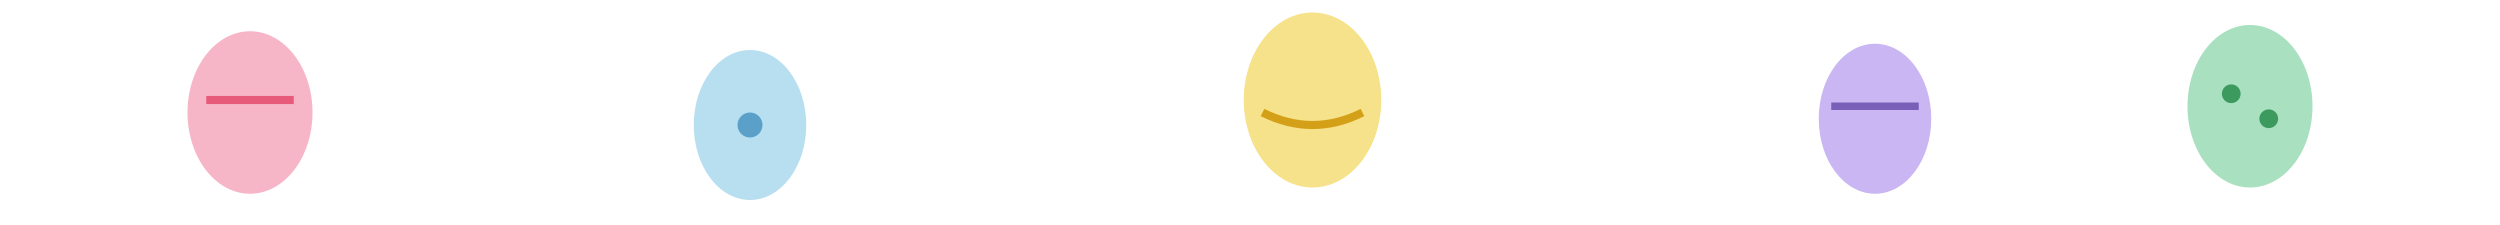
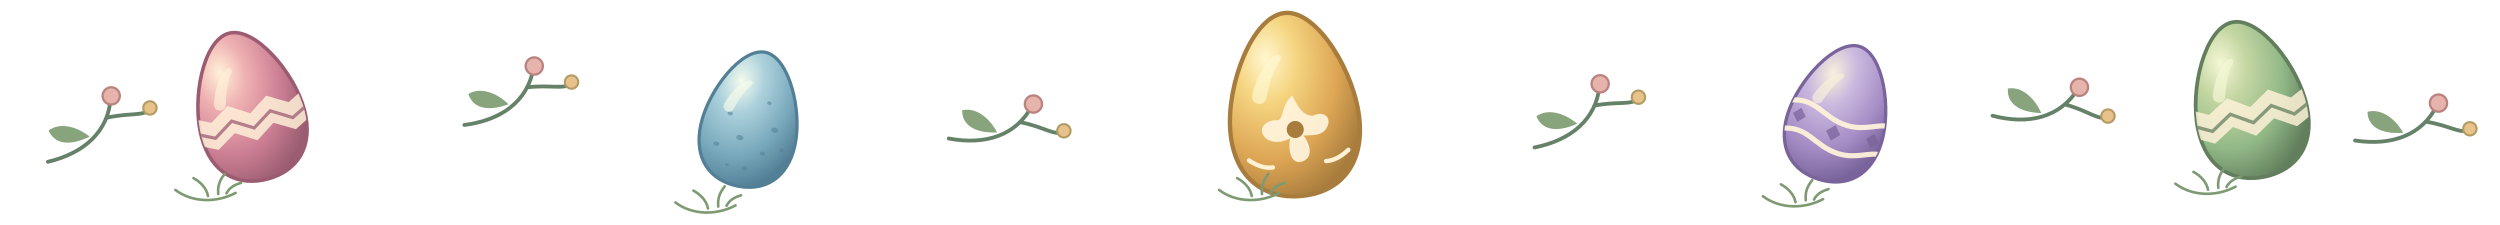
<svg xmlns="http://www.w3.org/2000/svg" viewBox="0 0 400 36" fill="none" aria-hidden="true">
-   <ellipse cx="40" cy="18" rx="10" ry="13" fill="#f7b5c8" />
-   <path d="M33 16 H47" stroke="#e85a7a" stroke-width="1.3" />
-   <ellipse cx="120" cy="20" rx="9" ry="12" fill="#b8dff0" />
-   <circle cx="120" cy="20" r="2" fill="#5aa0c8" />
-   <ellipse cx="210" cy="16" rx="11" ry="14" fill="#f6e28b" />
-   <path d="M202 18 Q210 22 218 18" stroke="#d4a017" stroke-width="1.3" fill="none" />
-   <ellipse cx="300" cy="19" rx="9" ry="12" fill="#c9b6f2" />
-   <path d="M293 17 H307" stroke="#7a5fb8" stroke-width="1.2" />
-   <ellipse cx="360" cy="17" rx="10" ry="13" fill="#a8e0c0" />
-   <circle cx="357" cy="15" r="1.5" fill="#3d9a5f" />
-   <circle cx="363" cy="19" r="1.5" fill="#3d9a5f" />
+   <defs>
+     <clipPath id="e-cap1-egg">
+       <path d="M0-20.5c6.7 0 13.3 13.6 13.3 23.3C13.3 12.4 7.6 17.2 0 17.2S-13.3 12.4-13.3 2.8C-13.3-6.9-6.7-20.5 0-20.5Z" />
+     </clipPath>
+     <linearGradient id="e-cap1-brass">
+       <stop stop-color="#8c7852" />
+       <stop offset=".48" stop-color="#e4ca8c" />
+       <stop offset="1" stop-color="#a98b58" />
+     </linearGradient>
+     <radialGradient id="e-cap1-rose" cx=".32" cy=".24" r=".81">
+       <stop offset="0" stop-color="#fff1d9" />
+       <stop offset=".29" stop-color="#efb1b2" />
+       <stop offset=".68" stop-color="#cc7f94" />
+       <stop offset="1" stop-color="#9b5c71" />
+     </radialGradient>
+     <radialGradient id="e-cap1-sky" cx=".32" cy=".24" r=".81">
+       <stop offset="0" stop-color="#f3fbec" />
+       <stop offset=".29" stop-color="#acd1dc" />
+       <stop offset=".68" stop-color="#79a9bc" />
+       <stop offset="1" stop-color="#527f96" />
+     </radialGradient>
+     <radialGradient id="e-cap1-gold" cx=".32" cy=".24" r=".81">
+       <stop offset="0" stop-color="#fff7d0" />
+       <stop offset=".29" stop-color="#f5d581" />
+       <stop offset=".68" stop-color="#dda654" />
+       <stop offset="1" stop-color="#a87c3d" />
+     </radialGradient>
+     <radialGradient id="e-cap1-lilac" cx=".32" cy=".24" r=".81">
+       <stop offset="0" stop-color="#f8f0db" />
+       <stop offset=".29" stop-color="#cbb9df" />
+       <stop offset=".68" stop-color="#a58dc5" />
+       <stop offset="1" stop-color="#78639a" />
+     </radialGradient>
+     <radialGradient id="e-cap1-mint" cx=".32" cy=".24" r=".81">
+       <stop offset="0" stop-color="#f5f7d6" />
+       <stop offset=".29" stop-color="#c4d6a2" />
+       <stop offset=".68" stop-color="#91b887" />
+       <stop offset="1" stop-color="#627e5c" />
+     </radialGradient>
+   </defs>
+   <g transform="translate(40 18) rotate(-15) scale(0.64)">
+     <path d="M0-20.5c6.7 0 13.3 13.6 13.3 23.3C13.3 12.4 7.6 17.2 0 17.2S-13.3 12.4-13.3 2.8C-13.3-6.9-6.7-20.5 0-20.5Z" fill="url(#e-cap1-rose)" stroke="#9b5c71" stroke-width=".89" />
+     <g clip-path="url(#e-cap1-egg)">
+       <path d="M-14-2L-10 0l5-3L0 .2 5-3 10 0l4-2v7l-4 2-5-3-5 3.2-5-3.2-5 3-4-2Z" fill="#fff2d9" opacity=".83" />
+       <path d="M-14 2  -10 4l5-3.1L0 4l5-3.1L10 4l4-2" stroke="#9b5c71" stroke-width=".81" opacity=".74" />
+     </g>
+     <path d="M-8.15-4.4c1.12-3.41 3.03-6.34 5.15-7.47 1.18-.62 1.73.32 1 1.2-1.42 1.7-2.51 4.33-3.33 7.24-.53 1.87-3.44 1.14-2.82-.97Z" fill="#fff1d9" opacity=".68" />
+   </g>
+   <g transform="translate(31 30) rotate(0) scale(0.49)">
+     <path d="M-6 .8c5.65 4.25 13.55 4.2 19.65.97m-9 1C4.2.23 2.2-1.8-.1-3.06m8.1 5.2c-.35-3.6 1.3-5.45 2.1-6.6m.6 6.35c1.02-2.07 3.04-2.89 4.75-3.42" stroke="#7e9a73" stroke-width=".86" stroke-linecap="round" />
+   </g>
+   <g transform="translate(120 20) rotate(12) scale(0.58)">
+     <path d="M0-20.5c6.7 0 13.3 13.6 13.3 23.3C13.3 12.4 7.6 17.2 0 17.2S-13.3 12.4-13.3 2.8C-13.3-6.9-6.7-20.5 0-20.5Z" fill="url(#e-cap1-sky)" stroke="#527f96" stroke-width=".89" />
+     <g clip-path="url(#e-cap1-egg)">
+       <ellipse cx="-6" cy="-2" rx="0.75" ry="0.54" fill="#527f96" opacity=".55" />
+       <ellipse cx="4" cy="-7" rx="0.66" ry="0.475" fill="#527f96" opacity=".55" />
+       <ellipse cx="7" cy="0" rx="1" ry="0.72" fill="#527f96" opacity=".55" />
+       <ellipse cx="-2" cy="4" rx="1" ry="0.72" fill="#527f96" opacity=".55" />
+       <ellipse cx="-8" cy="7" rx="0.84" ry="0.605" fill="#527f96" opacity=".55" />
+       <ellipse cx="5" cy="7" rx="0.74" ry="0.533" fill="#527f96" opacity=".55" />
+       <ellipse cx="1" cy="12" rx="0.8" ry="0.576" fill="#527f96" opacity=".55" />
+       <ellipse cx="-4" cy="12" rx="0.53" ry="0.382" fill="#527f96" opacity=".55" />
+       <ellipse cx="10" cy="5" rx="0.61" ry="0.439" fill="#527f96" opacity=".55" />
+     </g>
+     <path d="M-8.15-4.4c1.12-3.41 3.03-6.34 5.15-7.47 1.18-.62 1.73.32 1 1.2-1.42 1.7-2.51 4.33-3.33 7.24-.53 1.87-3.44 1.14-2.82-.97Z" fill="#f3fbec" opacity=".68" />
+   </g>
+   <g transform="translate(111 32) rotate(0) scale(0.49)">
+     <path d="M-6 .8c5.65 4.25 13.55 4.2 19.65.97m-9 1C4.2.23 2.2-1.8-.1-3.06m8.1 5.2c-.35-3.6 1.3-5.45 2.1-6.6m.6 6.35c1.02-2.07 3.04-2.89 4.75-3.42" stroke="#7e9a73" stroke-width=".86" stroke-linecap="round" />
+   </g>
+   <g transform="translate(207 18) rotate(-5) scale(0.78)">
+     <path d="M0-20.5c6.7 0 13.3 13.6 13.3 23.3C13.3 12.4 7.6 17.2 0 17.2S-13.3 12.4-13.3 2.8C-13.3-6.9-6.7-20.5 0-20.5Z" fill="url(#e-cap1-gold)" stroke="#a87c3d" stroke-width=".89" />
+     <g clip-path="url(#e-cap1-egg)">
+       <path d="M0-3.5C1-1 1.7.7 3.8 1c2.6-.9 3.8.8 2.8 2.5-1.2 2-3.3 1.35-5 1.4 1 1.6 1.7 4.2-.25 5.1C-1 11-2.1 8.6-1.2 5.2c-2.2 1-4.88.58-5.55-1.4-.52-1.7 1.43-2.85 3.4-2.5 1.3-.4.9-3.06 3.35-4.8Z" fill="#fff4dc" opacity=".92" />
+       <circle cx="0" cy="3.5" r="1.75" fill="#a87c3d" />
+       <path d="M-10 9q2.5 2 4.75 1.85m11-.35q2.2.1 4.75-1.9" stroke="#fff1d3" stroke-width=".9" stroke-linecap="round" />
+     </g>
+     <path d="M-8.15-4.4c1.12-3.41 3.03-6.34 5.15-7.47 1.18-.62 1.73.32 1 1.2-1.42 1.7-2.51 4.33-3.33 7.24-.53 1.87-3.44 1.14-2.82-.97Z" fill="#fff7d0" opacity=".68" />
+   </g>
+   <g transform="translate(198 30) rotate(0) scale(0.49)">
+     <path d="M-6 .8c5.65 4.25 13.55 4.2 19.65.97m-9 1C4.2.23 2.2-1.8-.1-3.06m8.1 5.2c-.35-3.6 1.3-5.45 2.1-6.6m.6 6.35c1.02-2.07 3.04-2.89 4.75-3.42" stroke="#7e9a73" stroke-width=".86" stroke-linecap="round" />
+   </g>
+   <g transform="translate(294 19) rotate(17) scale(0.59)">
+     <path d="M0-20.5c6.7 0 13.3 13.6 13.3 23.3C13.3 12.4 7.6 17.2 0 17.2S-13.3 12.4-13.3 2.8C-13.3-6.9-6.7-20.5 0-20.5Z" fill="url(#e-cap1-lilac)" stroke="#78639a" stroke-width=".89" />
+     <g clip-path="url(#e-cap1-egg)">
+       <path d="M-14-1C-7-4-4 1 3 1c5 0 8-3 11-3m-28 9c7-3 10 2 17 2 5 0 8-3 11-3" stroke="#fff3d9" stroke-width="1.4" opacity=".93" />
+       <path d="m-2 4 2-2.2L2 4 0 6.2Zm-10-2 1.8-2 1.8 2-1.8 2Zm21 1 1.8-2 1.8 2-1.8 2Z" fill="#78639a" opacity=".72" />
+     </g>
+     <path d="M-8.15-4.4c1.12-3.41 3.03-6.34 5.15-7.47 1.18-.62 1.73.32 1 1.2-1.42 1.7-2.51 4.33-3.33 7.24-.53 1.87-3.44 1.14-2.82-.97Z" fill="#f8f0db" opacity=".68" />
+   </g>
+   <g transform="translate(285 31) rotate(0) scale(0.49)">
+     <path d="M-6 .8c5.65 4.25 13.55 4.2 19.65.97m-9 1C4.2.23 2.2-1.8-.1-3.06m8.1 5.2c-.35-3.6 1.3-5.45 2.1-6.6m.6 6.35c1.02-2.07 3.04-2.89 4.75-3.42" stroke="#7e9a73" stroke-width=".86" stroke-linecap="round" />
+   </g>
+   <g transform="translate(360 17) rotate(-12) scale(0.67)">
+     <path d="M0-20.5c6.7 0 13.3 13.6 13.3 23.3C13.3 12.4 7.6 17.2 0 17.2S-13.3 12.4-13.3 2.8C-13.3-6.9-6.7-20.5 0-20.5Z" fill="url(#e-cap1-mint)" stroke="#627e5c" stroke-width=".89" />
+     <g clip-path="url(#e-cap1-egg)">
+       <path d="M-14-2L-10 0l5-3L0 .2 5-3 10 0l4-2v7l-4 2-5-3-5 3.2-5-3.2-5 3-4-2Z" fill="#fff2d9" opacity=".83" />
+       <path d="M-14 2  -10 4l5-3.1L0 4l5-3.1L10 4l4-2" stroke="#627e5c" stroke-width=".81" opacity=".74" />
+     </g>
+     <path d="M-8.15-4.4c1.12-3.41 3.03-6.34 5.15-7.47 1.18-.62 1.73.32 1 1.2-1.42 1.7-2.51 4.33-3.33 7.24-.53 1.87-3.44 1.14-2.82-.97Z" fill="#f5f7d6" opacity=".68" />
+   </g>
+   <g transform="translate(351 29) rotate(0) scale(0.49)">
+     <path d="M-6 .8c5.65 4.25 13.55 4.2 19.65.97m-9 1C4.2.23 2.2-1.8-.1-3.06m8.1 5.2c-.35-3.6 1.3-5.45 2.1-6.6m.6 6.35c1.02-2.07 3.04-2.89 4.75-3.42" stroke="#7e9a73" stroke-width=".86" stroke-linecap="round" />
+   </g>
+   <g transform="translate(16 22) rotate(-12) scale(0.69)">
+     <path d="M-13 3C-4.5 2.8 2.2-.8 4.35-8.55m-2 4.4C8.2-4.25 10.7-2.6 13-4.1" stroke="#658269" stroke-width=".89" stroke-linecap="round" />
+     <path d="M-2.3-.7c-5.25 1.3-8.35-.1-9.02-3.35C-8.5-5.4-4.9-3.82-2.3-.7Z" fill="#87a47c" />
+     <circle cx="4.55" cy="-8.9" r="2" fill="#e7b4ad" stroke="#bb837f" stroke-width=".54" />
+     <circle cx="12.75" cy="-4.3" r="1.55" fill="#e7c28a" stroke="#b39b64" stroke-width=".49" />
+   </g>
+   <g transform="translate(83 17) rotate(-6) scale(0.69)">
+     <path d="M-13 3C-4.5 2.8 2.2-.8 4.35-8.55m-2 4.4C8.2-4.25 10.7-2.6 13-4.1" stroke="#658269" stroke-width=".89" stroke-linecap="round" />
+     <path d="M-2.3-.7c-5.25 1.3-8.35-.1-9.02-3.35C-8.5-5.4-4.9-3.82-2.3-.7Z" fill="#87a47c" />
+     <circle cx="4.55" cy="-8.9" r="2" fill="#e7b4ad" stroke="#bb837f" stroke-width=".54" />
+     <circle cx="12.75" cy="-4.3" r="1.55" fill="#e7c28a" stroke="#b39b64" stroke-width=".49" />
+   </g>
+   <g transform="translate(161 22) rotate(12) scale(0.69)">
+     <path d="M-13 3C-4.5 2.8 2.2-.8 4.35-8.55m-2 4.4C8.2-4.25 10.7-2.6 13-4.1" stroke="#658269" stroke-width=".89" stroke-linecap="round" />
+     <path d="M-2.3-.7c-5.25 1.3-8.35-.1-9.02-3.35C-8.5-5.4-4.9-3.82-2.3-.7Z" fill="#87a47c" />
+     <circle cx="4.55" cy="-8.9" r="2" fill="#e7b4ad" stroke="#bb837f" stroke-width=".54" />
+     <circle cx="12.75" cy="-4.3" r="1.55" fill="#e7c28a" stroke="#b39b64" stroke-width=".49" />
+   </g>
+   <g transform="translate(254 20) rotate(-10) scale(0.69)">
+     <path d="M-13 3C-4.5 2.8 2.2-.8 4.35-8.55m-2 4.4C8.2-4.25 10.7-2.6 13-4.1" stroke="#658269" stroke-width=".89" stroke-linecap="round" />
+     <path d="M-2.3-.7c-5.25 1.3-8.35-.1-9.02-3.35C-8.5-5.4-4.9-3.82-2.3-.7Z" fill="#87a47c" />
+     <circle cx="4.55" cy="-8.9" r="2" fill="#e7b4ad" stroke="#bb837f" stroke-width=".54" />
+     <circle cx="12.75" cy="-4.3" r="1.55" fill="#e7c28a" stroke="#b39b64" stroke-width=".49" />
+   </g>
+   <g transform="translate(328 19) rotate(16) scale(0.69)">
+     <path d="M-13 3C-4.5 2.8 2.2-.8 4.35-8.55m-2 4.4C8.2-4.25 10.7-2.6 13-4.1" stroke="#658269" stroke-width=".89" stroke-linecap="round" />
+     <path d="M-2.3-.7c-5.25 1.3-8.35-.1-9.02-3.35C-8.5-5.4-4.9-3.82-2.3-.7Z" fill="#87a47c" />
+     <circle cx="4.55" cy="-8.9" r="2" fill="#e7b4ad" stroke="#bb837f" stroke-width=".54" />
+     <circle cx="12.75" cy="-4.3" r="1.55" fill="#e7c28a" stroke="#b39b64" stroke-width=".49" />
+   </g>
+   <g transform="translate(386 22) rotate(10) scale(0.69)">
+     <path d="M-13 3C-4.5 2.8 2.2-.8 4.35-8.55m-2 4.4C8.2-4.25 10.7-2.6 13-4.1" stroke="#658269" stroke-width=".89" stroke-linecap="round" />
+     <path d="M-2.3-.7c-5.25 1.3-8.35-.1-9.02-3.35C-8.5-5.4-4.9-3.82-2.3-.7Z" fill="#87a47c" />
+     <circle cx="4.55" cy="-8.9" r="2" fill="#e7b4ad" stroke="#bb837f" stroke-width=".54" />
+     <circle cx="12.75" cy="-4.3" r="1.55" fill="#e7c28a" stroke="#b39b64" stroke-width=".49" />
+   </g>
</svg>
